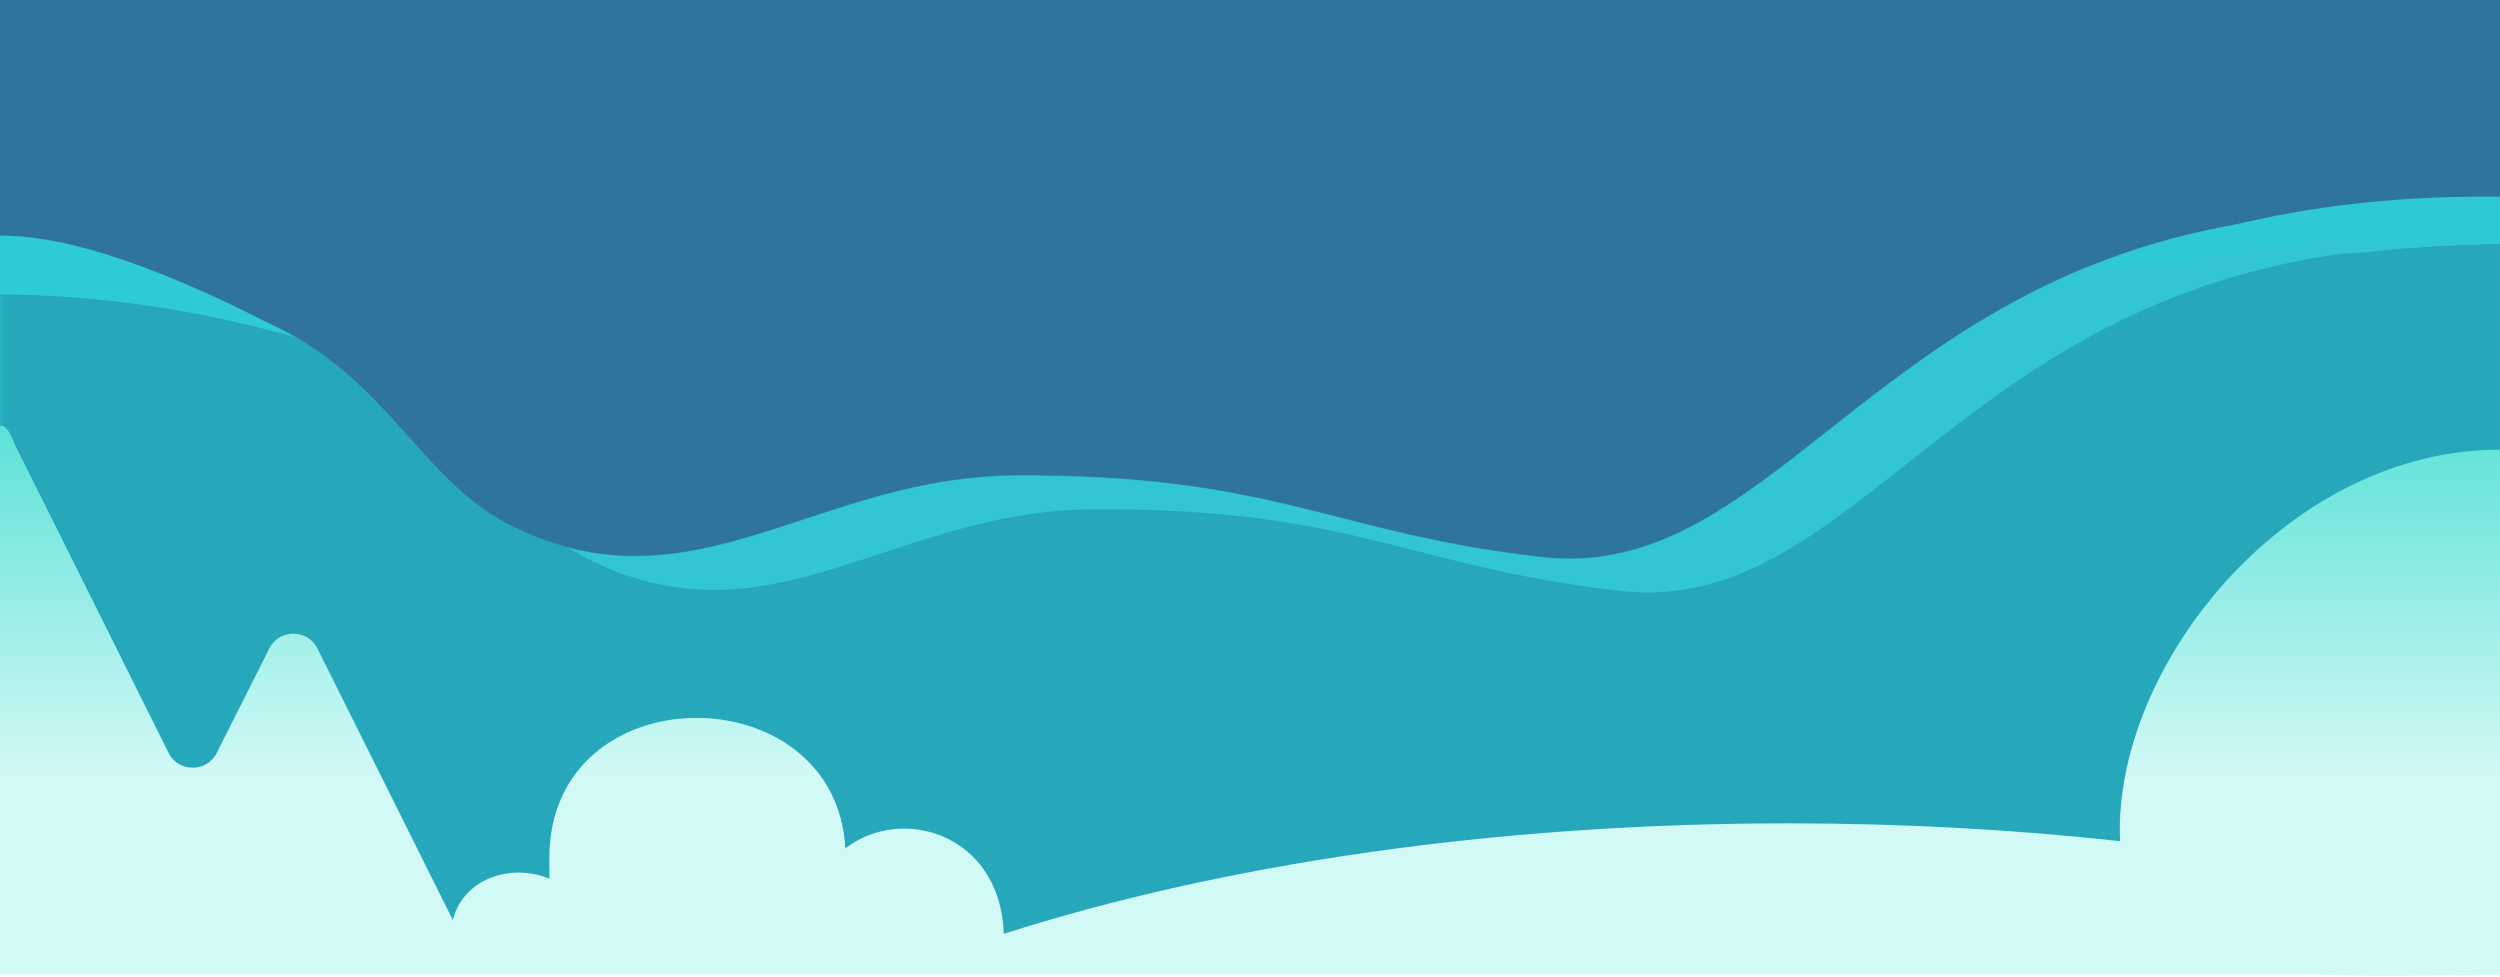
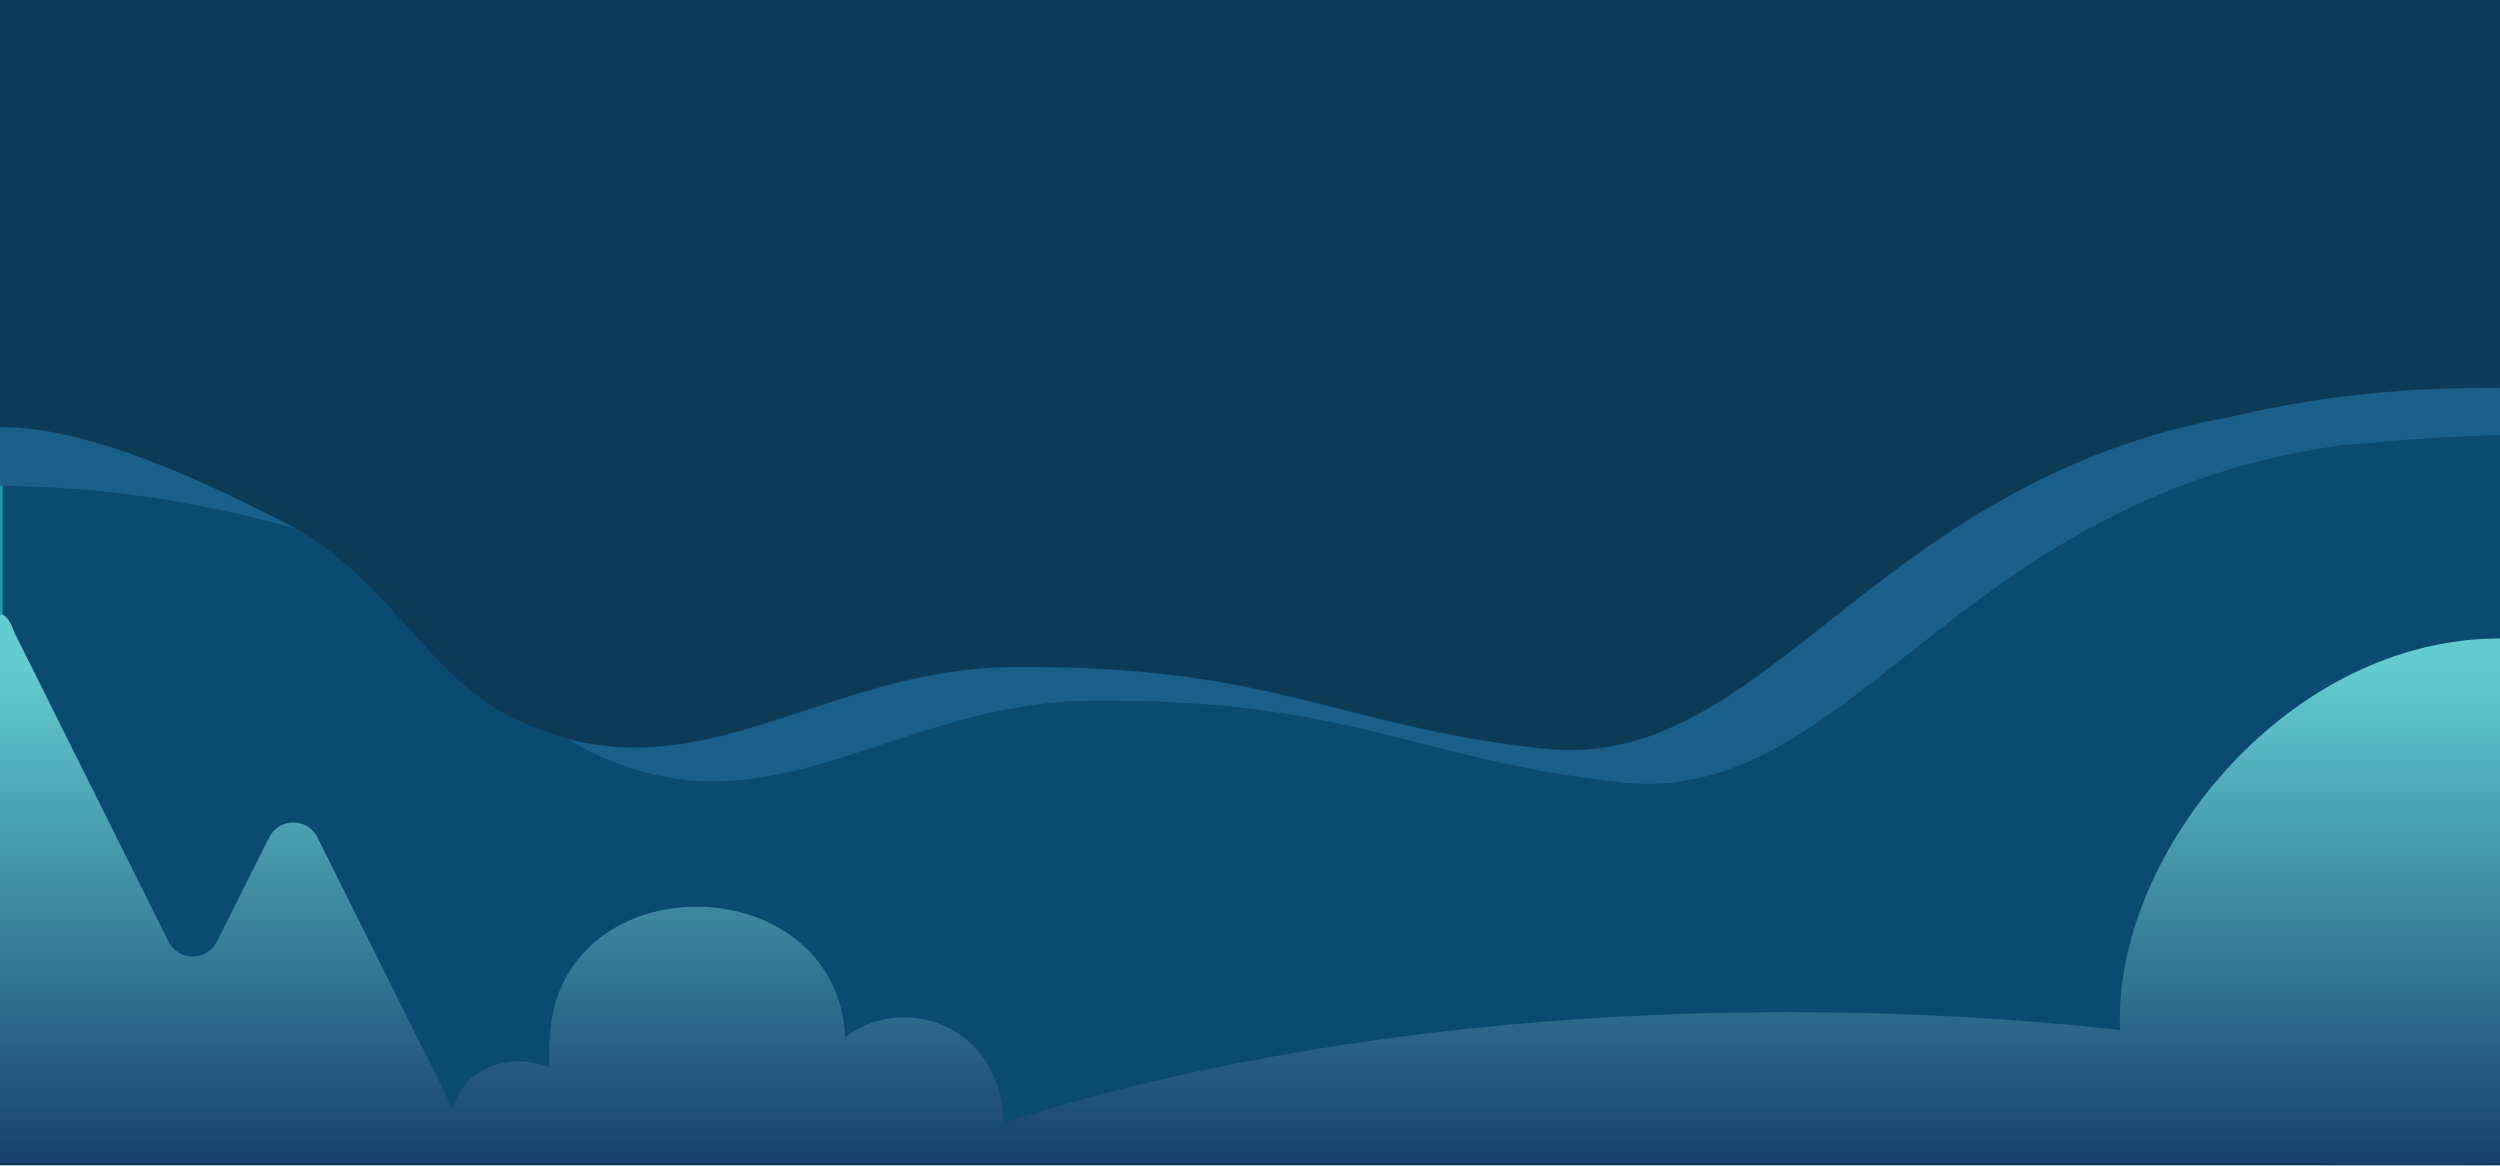
- <svg xmlns="http://www.w3.org/2000/svg" width="1920px" height="750px" viewBox="0 0 1920 750" version="1.1">
+ <svg xmlns="http://www.w3.org/2000/svg" width="1920px" height="895px" viewBox="0 0 1920 895" version="1.1">
  <defs>
-     <linearGradient x1="44.173%" y1="63.273%" x2="44.173%" y2="-43.392%" id="linearGradient-1">
-       <stop stop-color="#D1F9F6" offset="0%" />
-       <stop stop-color="#0CD2C2" offset="100%" />
+     <linearGradient x1="46.302%" y1="112.792%" x2="46.302%" y2="10.063%" id="linearGradient-1">
+       <stop stop-color="#0C2C61" offset="0%" />
+       <stop stop-color="#61CBCF" offset="100%" />
    </linearGradient>
  </defs>
  <g id="HD_Desktop" stroke="none" stroke-width="1" fill="none" fill-rule="evenodd">
    <g id="VW_HD_Desktop_Home">
      <g id="Hero_Module" transform="translate(-972, 0)">
        <g id="BG" transform="translate(-0, 0)">
          <g id="Extended_Background" transform="translate(0, -0)">
-             <g id="Background_Extended">
-               <rect id="Rectangle" fill="#2F749E" x="-2.91038305e-11" y="2.04636308e-12" width="4812" height="748" />
-               <path d="M972.001,258.577 L969.813,258.912 L948,212.834 L1032.08,211.601 L1037.039,222.995 C1055.27,221.73 1074.432,222.158 1094.364,224.846 C1261.267,247.354 1277.287,361.207 1366.302,404.538 C1504.289,471.709 1598.136,365.99 1751.266,365.031 C1951.431,363.776 1995.819,409.841 2157.005,427.682 C2332.285,447.085 2410.461,213.375 2703.965,170.045 C2741.358,164.525 2796.292,170.501 2861.433,184.098 L2860.364,177.057 L2917.393,177.057 L2929,199.13 L2892.097,206.472 L2892.097,746 L972.001,746 L972.001,258.577 Z" id="Combined-Shape" fill="#24BBC5" opacity="0.726" />
-               <path d="M2787.765,193.831 C2779.282,194.068 2771.401,194.706 2764.174,195.775 C2470.613,239.179 2392.487,473.292 2217.173,453.856 C2055.956,435.984 2011.53,389.839 1811.326,391.097 C1658.167,392.059 1564.291,497.959 1426.276,430.672 C1420.203,427.711 1414.465,424.42 1409,420.853 C1525.012,450.911 1614.53,366.23 1751.419,365.371 C1951.623,364.113 1996.016,410.258 2157.233,428.13 C2332.547,447.566 2410.734,213.453 2704.296,170.049 C2744.758,164.066 2805.756,171.563 2878,187.623 C2848.782,188.312 2818.704,190.382 2787.765,193.831 Z" id="Combined-Shape" fill="#36D1DB" opacity="0.726" />
-               <path d="M5.82076609e-11,746 L5.82076609e-11,383.941 C50.447,372.845 107.958,364.487 194.774,365.031 C347.896,365.99 441.738,471.709 579.719,404.538 C668.729,361.207 684.749,247.354 851.643,224.846 C879.24,221.124 905.361,221.735 929.578,225.173 L923.606,212.558 L974,211.819 L974,234.965 L974,746 L5.83213478e-11,746 Z" id="Combined-Shape" fill="#24BBC5" opacity="0.726" />
-               <g id="Combined-Shape-2" transform="translate(0, 327)" fill="url(#linearGradient-1)">
+             <g id="Background_Extended" transform="translate(0, 0)">
+               <rect id="Rectangle" fill="#0C3B58" x="972" y="2.04636308e-12" width="1922" height="895" />
+               <path d="M972.001,405.577 L969.813,405.912 L948,359.834 L1032.08,358.601 L1037.039,369.995 C1055.27,368.73 1074.432,369.158 1094.364,371.846 C1261.267,394.354 1277.287,508.207 1366.302,551.538 C1504.289,618.709 1598.136,512.99 1751.266,512.031 C1951.431,510.776 1995.819,556.841 2157.005,574.682 C2332.285,594.085 2410.461,360.375 2703.965,317.045 C2741.358,311.525 2796.292,317.501 2861.433,331.098 L2860.364,324.057 L2917.393,324.057 L2929,346.13 L2892.097,353.472 L2892.097,893 L972.001,893 L972.001,405.577 Z" id="Combined-Shape" fill="#0B4A71" />
+               <path d="M2787.765,340.831 C2779.282,341.068 2771.401,341.706 2764.174,342.775 C2470.613,386.179 2392.487,620.292 2217.173,600.856 C2055.956,582.984 2011.53,536.839 1811.326,538.097 C1658.167,539.059 1564.291,644.959 1426.276,577.672 C1420.203,574.711 1414.465,571.42 1409,567.853 C1525.012,597.911 1614.53,513.23 1751.419,512.371 C1951.623,511.113 1996.016,557.258 2157.233,575.13 C2332.547,594.566 2410.734,360.453 2704.296,317.049 C2744.758,311.066 2805.756,318.563 2878,334.623 C2848.782,335.312 2818.704,337.382 2787.765,340.831 Z" id="Combined-Shape" fill="#1B608A" />
+               <path d="M5.82076609e-11,893 L5.82076609e-11,530.941 C50.447,519.845 107.958,511.487 194.774,512.031 C347.896,512.99 441.738,618.709 579.719,551.538 C668.729,508.207 684.749,394.354 851.643,371.846 C879.24,368.124 905.361,368.735 929.578,372.173 L923.606,359.558 L974,358.819 L974,381.965 L974,893 L5.83213478e-11,893 Z" id="Combined-Shape" fill="#24BBC5" opacity="0.726" />
+               <g id="Combined-Shape-2" transform="translate(0, 472)" fill="url(#linearGradient-1)">
                <path d="M2600.236,319.006 C2600.079,316.191 2600,313.301 2600,310.333 C2600,179.057 2730.733,18.333 2892,18.333 C3053.267,18.333 3191.016,186.561 3184,310.333 C3183.831,313.318 3183.608,316.225 3183.331,319.054 C3264.642,310.105 3350.133,305.333 3438.347,305.333 C3665.643,305.333 3874.859,337.017 4041.067,390.183 C4043.636,313.627 4119.168,290.827 4162.732,324.518 C4170.321,189.715 4390.107,189.715 4390.107,332.007 L4390.107,347.85 C4417.682,336.164 4455.646,346.21 4464.228,379.566 L4568.238,171.001 C4575.764,155.909 4597.658,155.909 4605.184,171.001 L4645.552,251.263 C4653.078,266.355 4674.973,266.355 4682.499,251.263 L4799.497,16.652 C4802.229,11.173 4806.855,7.683 4812,6.182 L4812,414.333 L4812,421.333 L4811,421.333 L3027.586,421.333 C2994.851,422.174 2957.532,421.333 2916.151,421.333 C2859.061,421.333 2802.772,423.874 2753.871,421.333 L979,421.333 L974,421.333 L973,421.333 L1.13686838e-13,421.333 L0,340.108 C72.828,353.444 140.951,370.313 203.067,390.183 C205.636,313.627 281.168,290.827 324.732,324.518 C332.321,189.715 552.107,189.715 552.107,332.007 L552.107,347.85 C579.682,336.164 617.646,346.21 626.228,379.566 L730.238,171.001 C737.764,155.909 759.658,155.909 767.184,171.001 L807.552,251.263 C815.078,266.355 836.973,266.355 844.499,251.263 L961.497,16.652 C961.861,15.922 962.258,15.228 962.686,14.569 C966.154,4.856 969.595,0 973.009,0 C976.458,0 979.958,4.958 983.509,14.875 C983.863,15.442 984.195,16.034 984.503,16.652 L1101.501,251.263 C1109.027,266.355 1130.922,266.355 1138.448,251.263 L1178.816,171.001 C1186.342,155.909 1208.236,155.909 1215.762,171.001 L1319.772,379.566 C1328.354,346.21 1366.318,336.164 1393.893,347.85 L1393.893,332.007 C1393.893,189.715 1613.679,189.715 1621.268,324.518 C1664.832,290.827 1740.364,313.627 1742.933,390.183 C1909.141,337.017 2118.357,305.333 2345.653,305.333 C2433.711,305.333 2519.055,310.088 2600.236,319.006 Z" id="Combined-Shape" />
              </g>
-               <path d="M2970.817,190.297 C2924.39,186.331 2875.478,186.32 2824.083,190.266 L2764.749,184.59 C2569.706,213.317 2540.785,210.157 2677.987,175.111 C2815.189,140.065 2972.193,143.224 3149,184.59 L3040.746,184.59 L2970.817,190.297 Z" id="Combined-Shape" fill="#2FC9D4" />
+               <path d="M2970.817,337.297 C2924.39,333.331 2875.478,333.32 2824.083,337.266 L2764.749,331.59 C2569.706,360.317 2540.785,357.157 2677.987,322.111 C2815.189,287.065 2972.193,290.224 3149,331.59 L3040.746,331.59 L2970.817,337.297 Z" id="Combined-Shape" fill="#1B608A" />
              <path d="" id="Path-29" stroke="#979797" />
              <path d="" id="Path-30" stroke="#979797" />
-               <path d="M747.084,259 L746,259 C844.908,207 920.696,181 973.364,181 C1026.031,181 1101.244,207 1199,259 C1043.054,215.222 892.416,215.222 747.084,259 Z" id="Combined-Shape" fill="#2ECAD5" />
+               <path d="M747.084,406 L746,406 C844.908,354 920.696,328 973.364,328 C1026.031,328 1101.244,354 1199,406 C1043.054,362.222 892.416,362.222 747.084,406 Z" id="Combined-Shape" fill="#1B608A" />
            </g>
          </g>
        </g>
      </g>
    </g>
  </g>
</svg>
